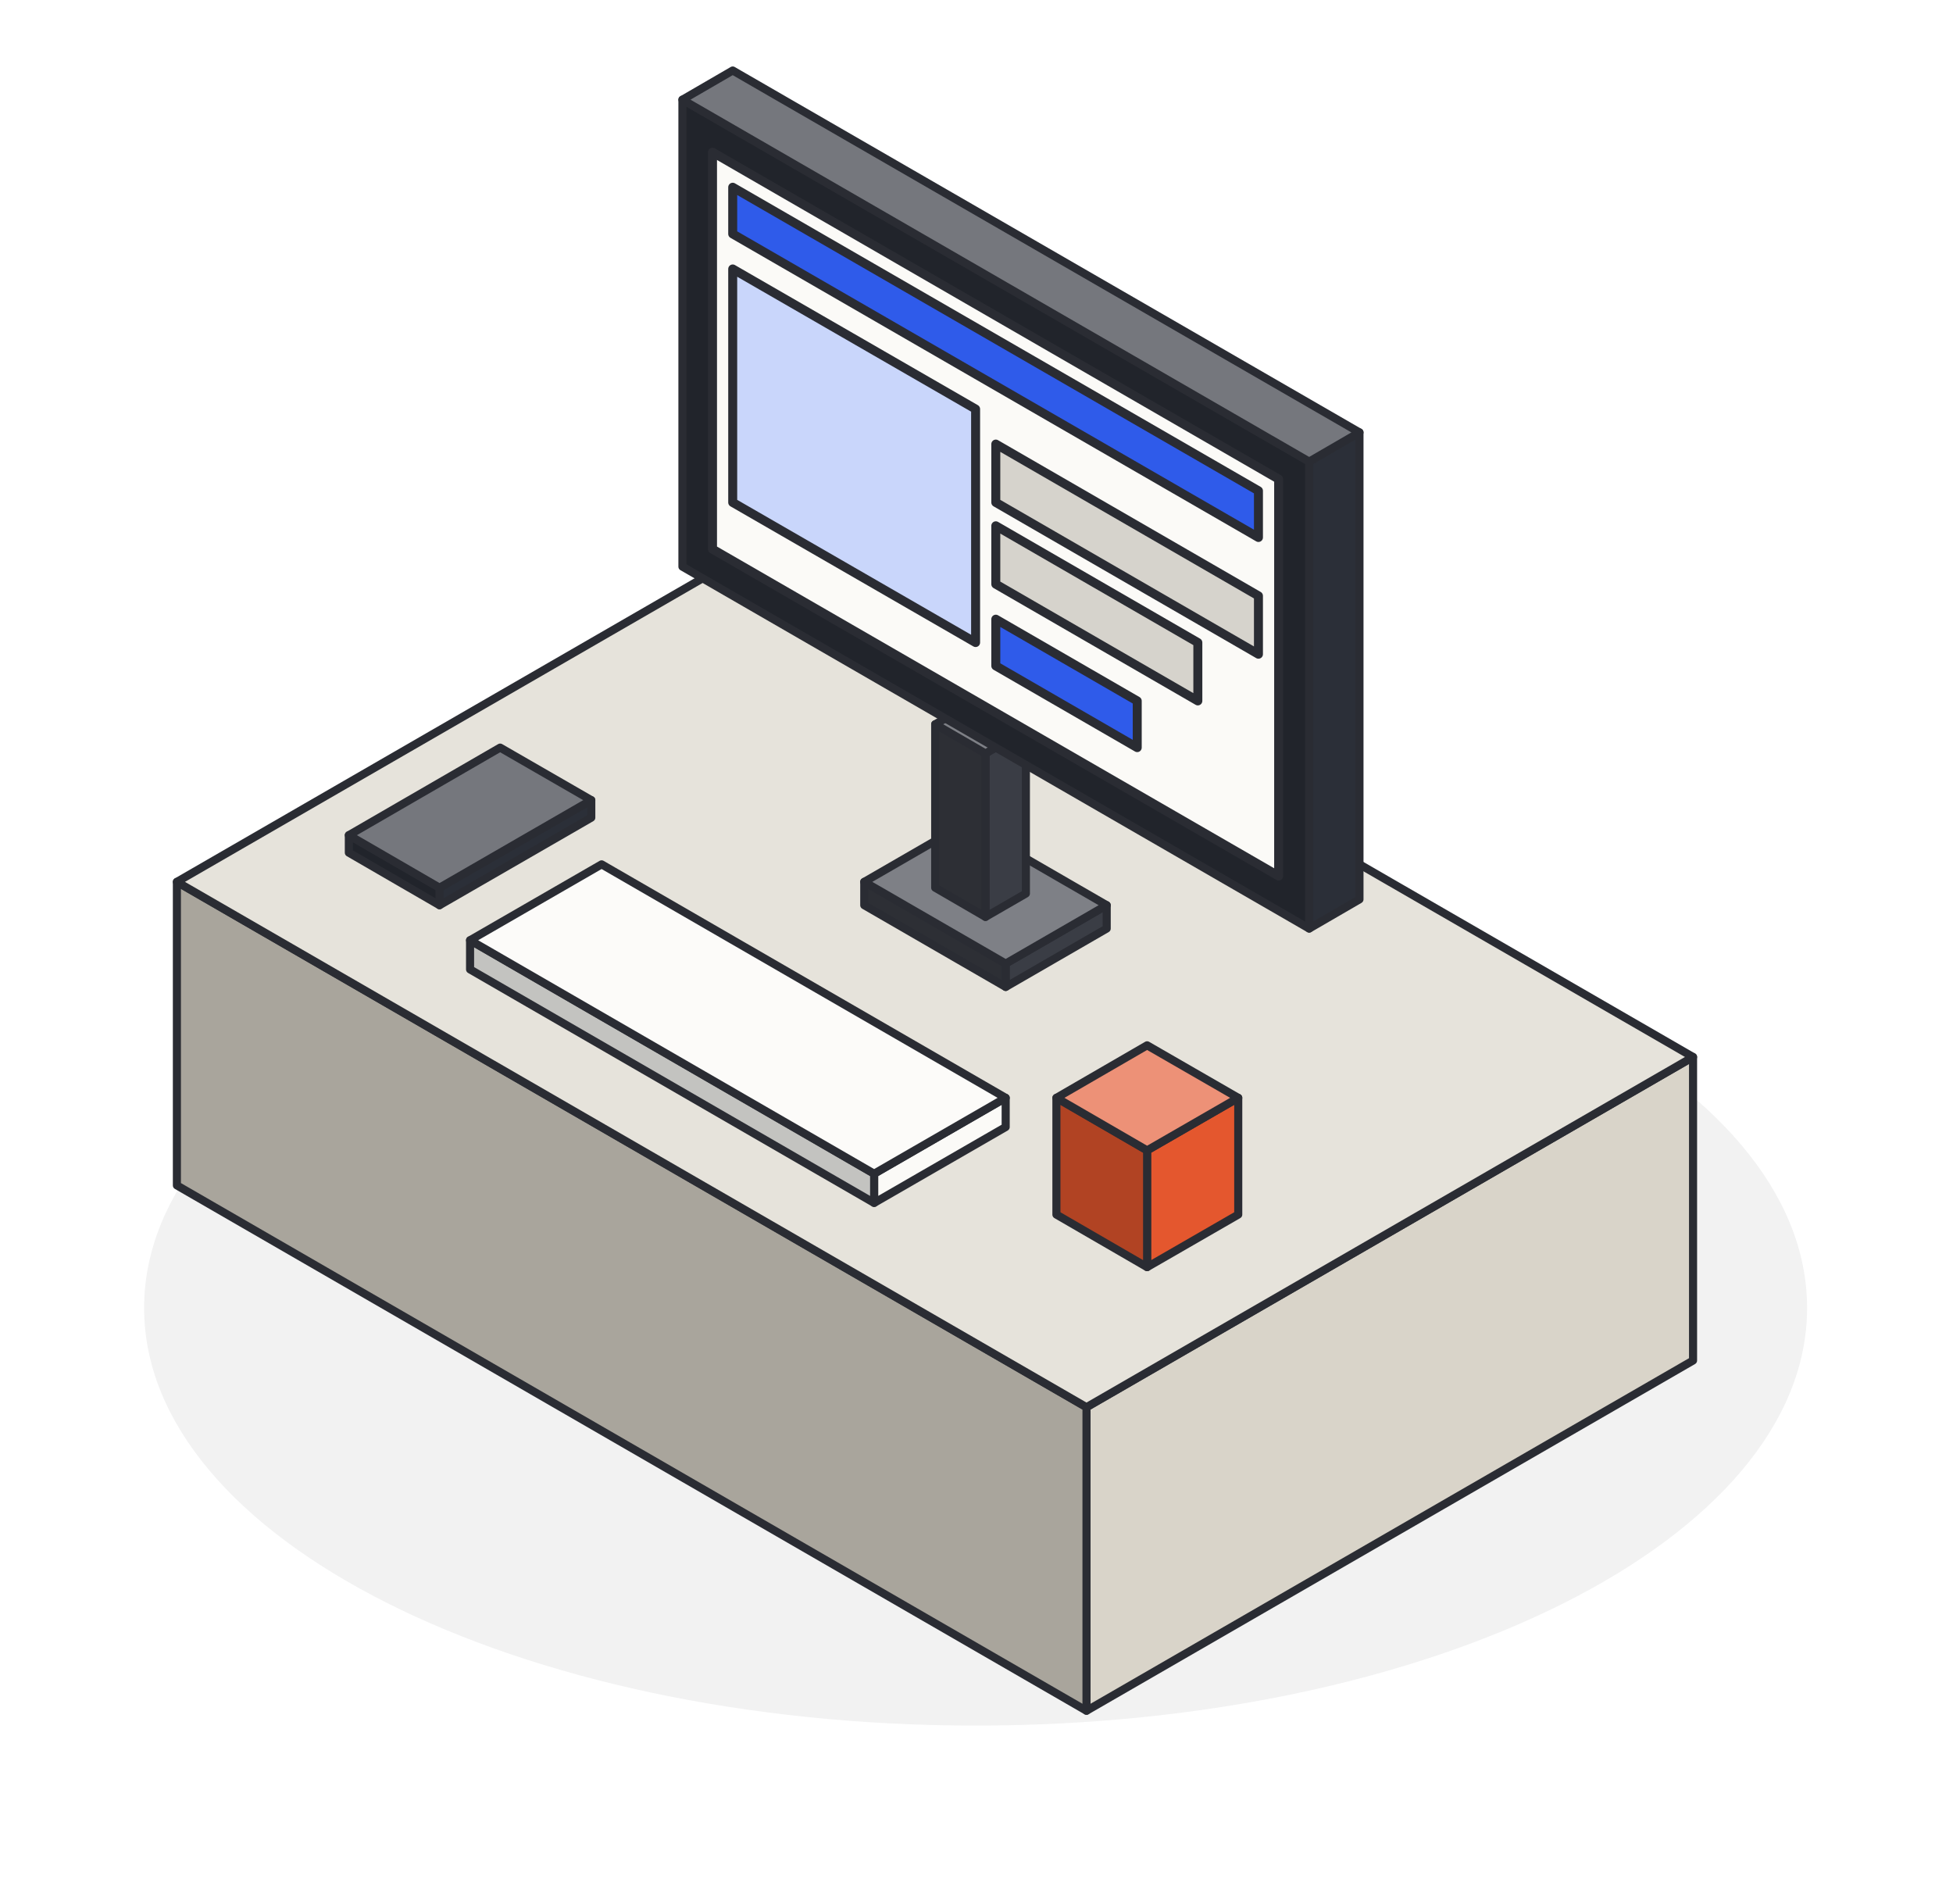
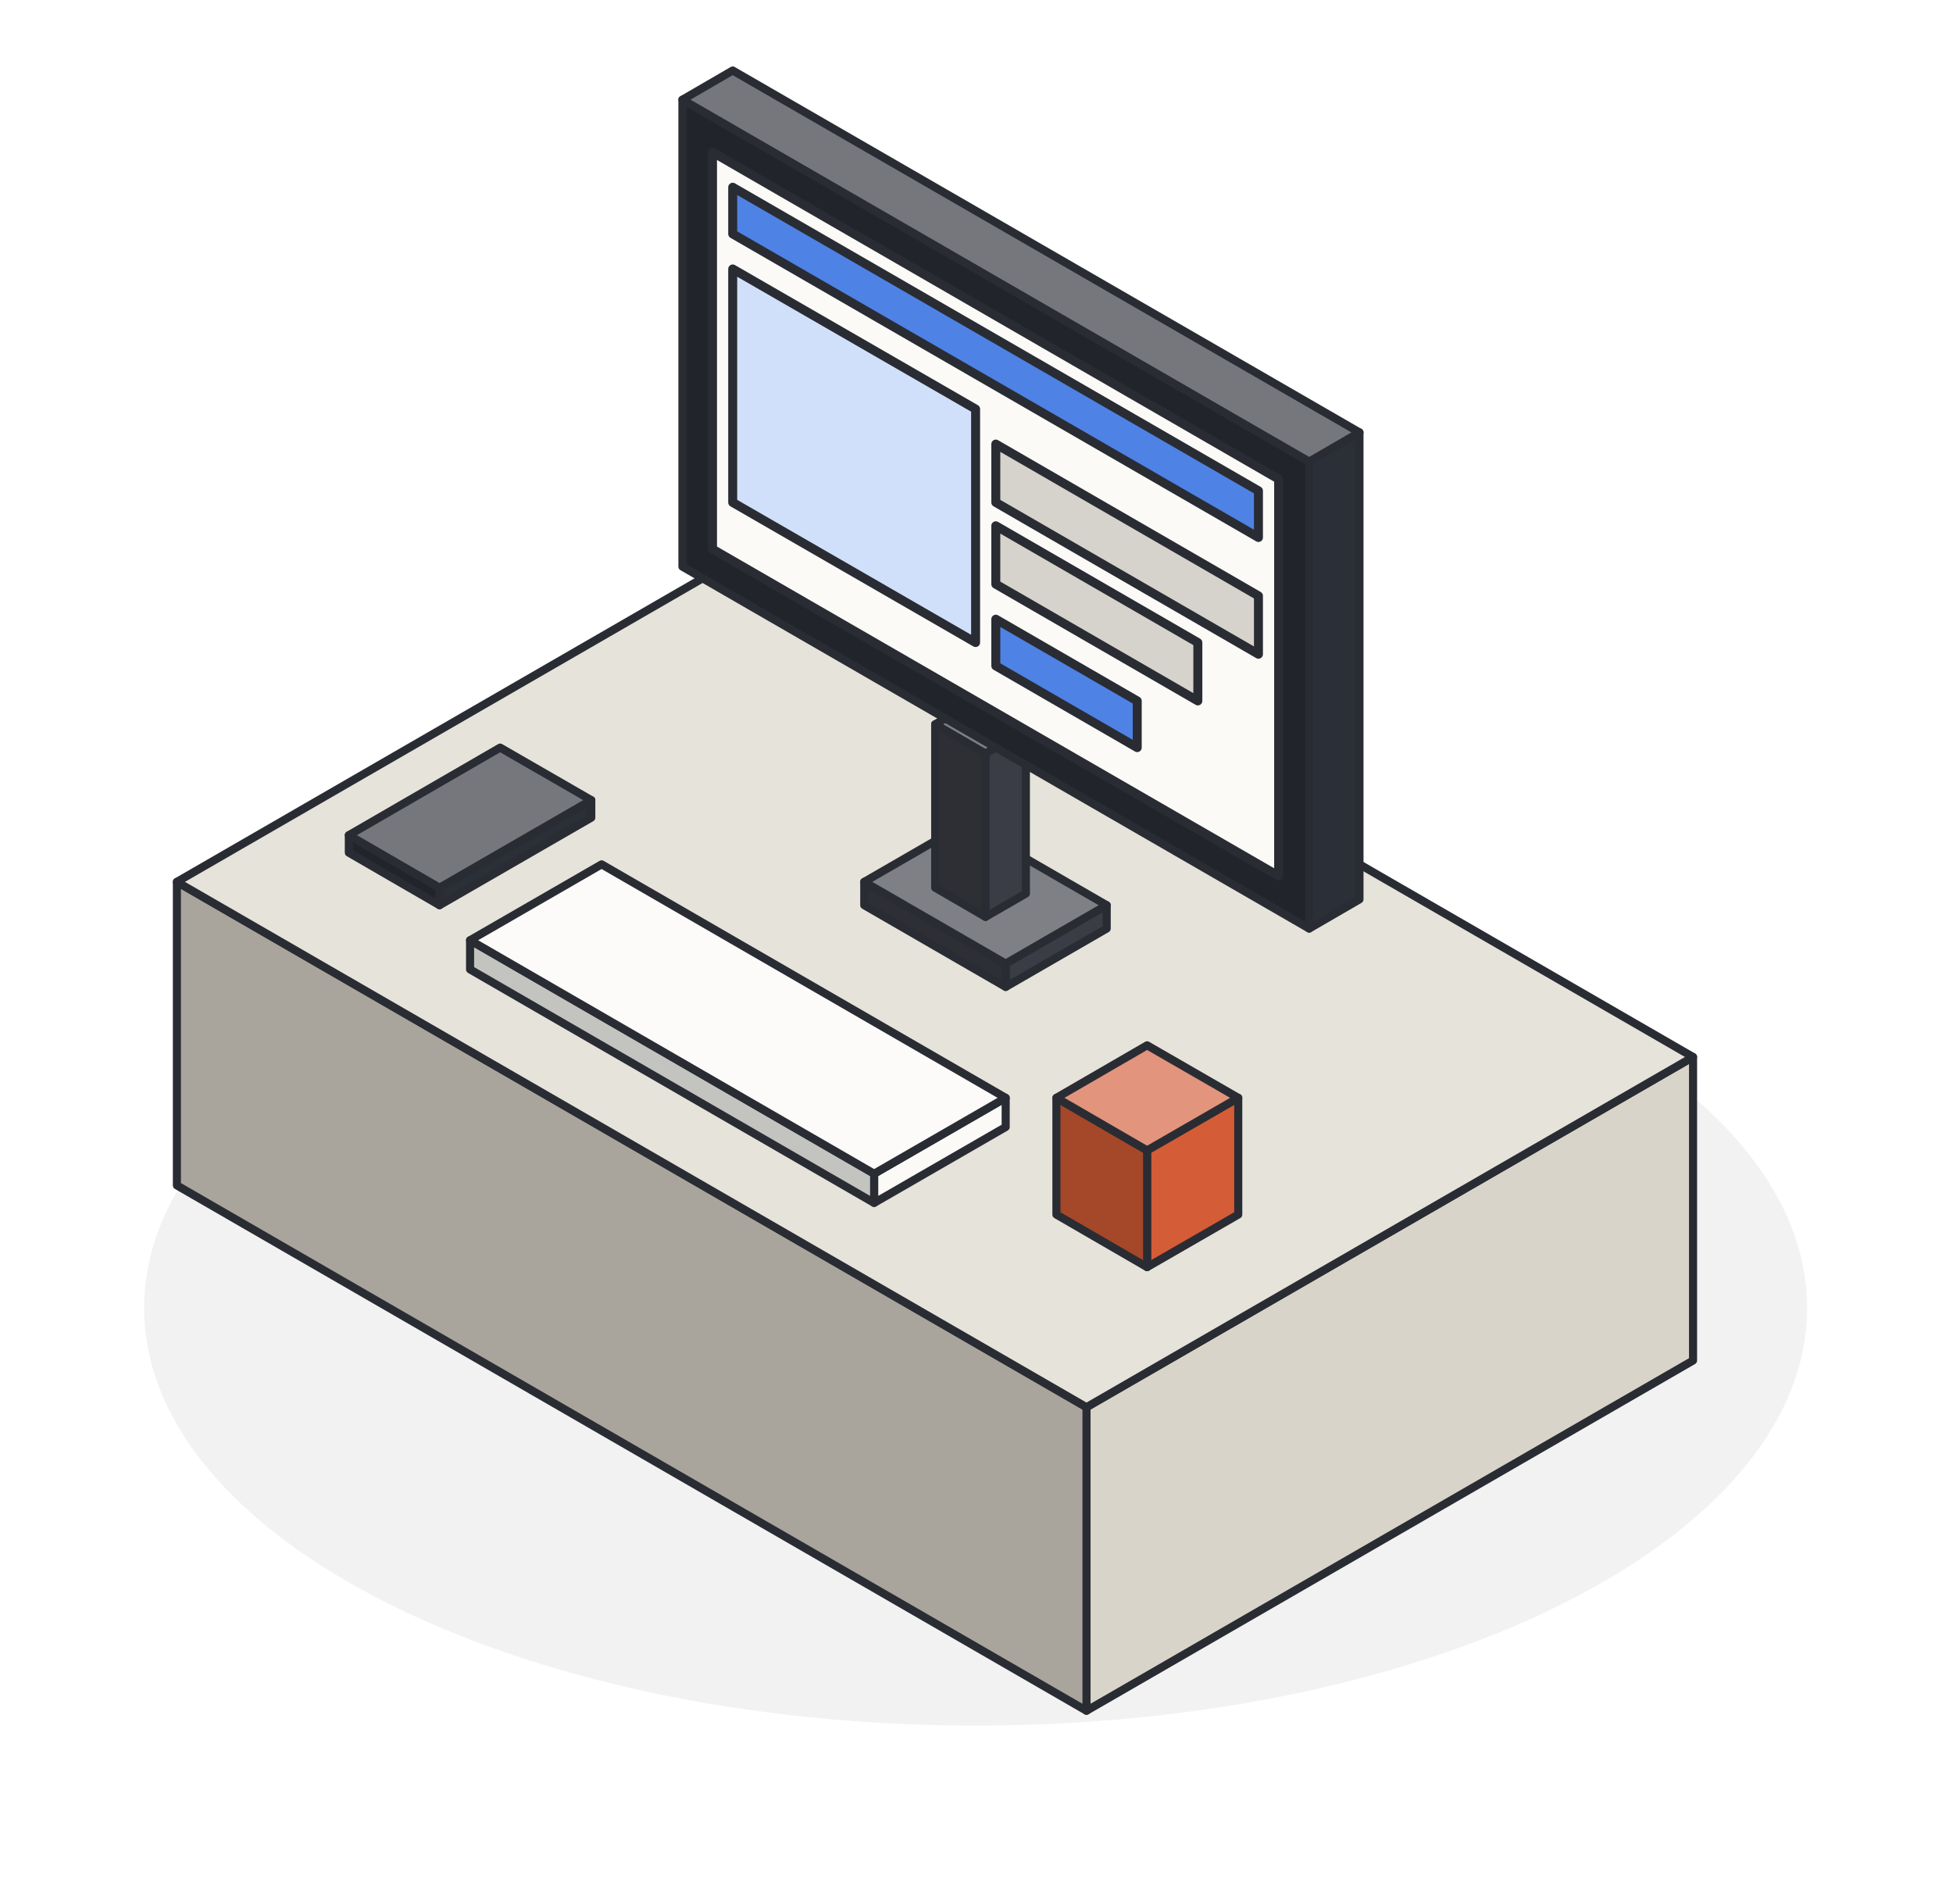
<svg xmlns="http://www.w3.org/2000/svg" viewBox="223 43 435 424" width="100%" role="img" aria-label="Ilustración: escritorio con un monitor mostrando una interfaz y componentes flotando">
  <ellipse cx="440.3" cy="334.3" rx="185.2" ry="93.0" fill="#1b1d22" opacity="0.06" />
  <polygon points="600.1,346.0 465.0,424.0 465.0,356.4 600.1,278.4" fill="#d9d4c9" stroke="#2a2c33" stroke-width="1.8" stroke-linejoin="round" />
  <polygon points="262.4,307.0 465.0,424.0 465.0,356.4 262.4,239.4" fill="#a9a59c" stroke="#2a2c33" stroke-width="1.8" stroke-linejoin="round" />
  <polygon points="397.5,161.4 600.1,278.4 465.0,356.4 262.4,239.4" fill="#e6e3db" stroke="#2a2c33" stroke-width="1.8" stroke-linejoin="round" />
  <polygon points="469.5,249.8 447.0,262.8 447.0,257.6 469.5,244.6" fill="#3a3d45" stroke="#2a2c33" stroke-width="1.8" stroke-linejoin="round" />
  <polygon points="415.5,244.6 447.0,262.8 447.0,257.6 415.5,239.4" fill="#2d2f35" stroke="#2a2c33" stroke-width="1.8" stroke-linejoin="round" />
  <polygon points="438.0,226.4 469.5,244.6 447.0,257.6 415.5,239.4" fill="#7e8086" stroke="#2a2c33" stroke-width="1.8" stroke-linejoin="round" />
  <polygon points="451.5,242.0 442.5,247.2 442.5,210.8 451.5,205.6" fill="#3a3d45" stroke="#2a2c33" stroke-width="1.8" stroke-linejoin="round" />
  <polygon points="431.3,240.7 442.5,247.2 442.5,210.8 431.3,204.3" fill="#2d2f35" stroke="#2a2c33" stroke-width="1.8" stroke-linejoin="round" />
  <polygon points="440.3,199.1 451.5,205.6 442.5,210.8 431.3,204.3" fill="#7e8086" stroke="#2a2c33" stroke-width="1.8" stroke-linejoin="round" />
  <polygon points="525.8,243.3 514.6,249.8 514.6,145.8 525.8,139.3" fill="#2b2f38" stroke="#2a2c33" stroke-width="1.8" stroke-linejoin="round" />
  <polygon points="375.0,169.2 514.6,249.8 514.6,145.8 375.0,65.2" fill="#21242b" stroke="#2a2c33" stroke-width="1.8" stroke-linejoin="round" />
  <polygon points="386.2,58.7 525.8,139.3 514.6,145.8 375.0,65.2" fill="#75777d" stroke="#2a2c33" stroke-width="1.8" stroke-linejoin="round" />
  <polygon points="381.7,165.3 507.8,238.1 507.8,149.7 381.7,76.9" fill="#fbfaf7" stroke="#2a2c33" stroke-width="2" stroke-linejoin="round" />
-   <polygon points="386.2,95.1 503.3,162.7 503.3,152.3 386.2,84.7" fill="#2f5bea" stroke="#2a2c33" stroke-width="2" stroke-linejoin="round" />
-   <polygon points="386.2,154.9 440.3,186.1 440.3,134.1 386.2,102.9" fill="#c9d6fb" stroke="#2a2c33" stroke-width="2" stroke-linejoin="round" />
+   <polygon points="386.2,95.1 503.3,162.7 503.3,152.3 386.2,84.7" fill="#4e82e5" stroke="#2a2c33" stroke-width="2" stroke-linejoin="round" />
+   <polygon points="386.2,154.9 440.3,186.1 440.3,134.1 386.2,102.9" fill="#d1e0fa" stroke="#2a2c33" stroke-width="2" stroke-linejoin="round" />
  <polygon points="444.8,154.9 503.3,188.7 503.3,175.7 444.8,141.9" fill="#d6d3cc" stroke="#2a2c33" stroke-width="2" stroke-linejoin="round" />
  <polygon points="444.8,173.1 489.8,199.1 489.8,186.1 444.8,160.1" fill="#d6d3cc" stroke="#2a2c33" stroke-width="2" stroke-linejoin="round" />
-   <polygon points="444.8,191.3 476.3,209.5 476.3,199.1 444.8,180.9" fill="#2f5bea" stroke="#2a2c33" stroke-width="2" stroke-linejoin="round" />
+   <polygon points="444.8,191.3 476.3,209.5 476.3,199.1 444.8,180.9" fill="#4e82e5" stroke="#2a2c33" stroke-width="2" stroke-linejoin="round" />
  <polygon points="447.0,294.0 417.7,310.9 417.7,304.4 447.0,287.5" fill="#fbfaf7" stroke="#2a2c33" stroke-width="1.8" stroke-linejoin="round" />
  <polygon points="327.7,258.9 417.7,310.9 417.7,304.4 327.7,252.4" fill="#c3c3c0" stroke="#2a2c33" stroke-width="1.8" stroke-linejoin="round" />
  <polygon points="357.0,235.5 447.0,287.5 417.7,304.4 327.7,252.4" fill="#fcfbf9" stroke="#2a2c33" stroke-width="1.8" stroke-linejoin="round" />
-   <polygon points="498.8,313.5 478.5,325.2 478.5,299.2 498.8,287.5" fill="#e4572e" stroke="#2a2c33" stroke-width="1.8" stroke-linejoin="round" />
-   <polygon points="458.3,313.5 478.5,325.2 478.5,299.2 458.3,287.5" fill="#b14323" stroke="#2a2c33" stroke-width="1.8" stroke-linejoin="round" />
-   <polygon points="478.5,275.8 498.8,287.5 478.5,299.2 458.3,287.5" fill="#ed9177" stroke="#2a2c33" stroke-width="1.8" stroke-linejoin="round" />
+   <polygon points="498.8,313.5 478.5,325.2 478.5,299.2 498.8,287.5" fill="#d45c36" stroke="#2a2c33" stroke-width="1.8" stroke-linejoin="round" />
+   <polygon points="458.3,313.5 478.5,325.2 478.5,299.2 458.3,287.5" fill="#a54729" stroke="#2a2c33" stroke-width="1.8" stroke-linejoin="round" />
+   <polygon points="478.5,275.8 498.8,287.5 478.5,299.2 458.3,287.5" fill="#e2947c" stroke="#2a2c33" stroke-width="1.8" stroke-linejoin="round" />
  <polygon points="354.7,225.1 320.9,244.6 320.9,240.7 354.7,221.2" fill="#2b2f38" stroke="#2a2c33" stroke-width="1.8" stroke-linejoin="round" />
  <polygon points="300.7,232.9 320.9,244.6 320.9,240.7 300.7,229.0" fill="#21242b" stroke="#2a2c33" stroke-width="1.8" stroke-linejoin="round" />
  <polygon points="334.4,209.5 354.7,221.2 320.9,240.7 300.7,229.0" fill="#75777d" stroke="#2a2c33" stroke-width="1.8" stroke-linejoin="round" />
</svg>
